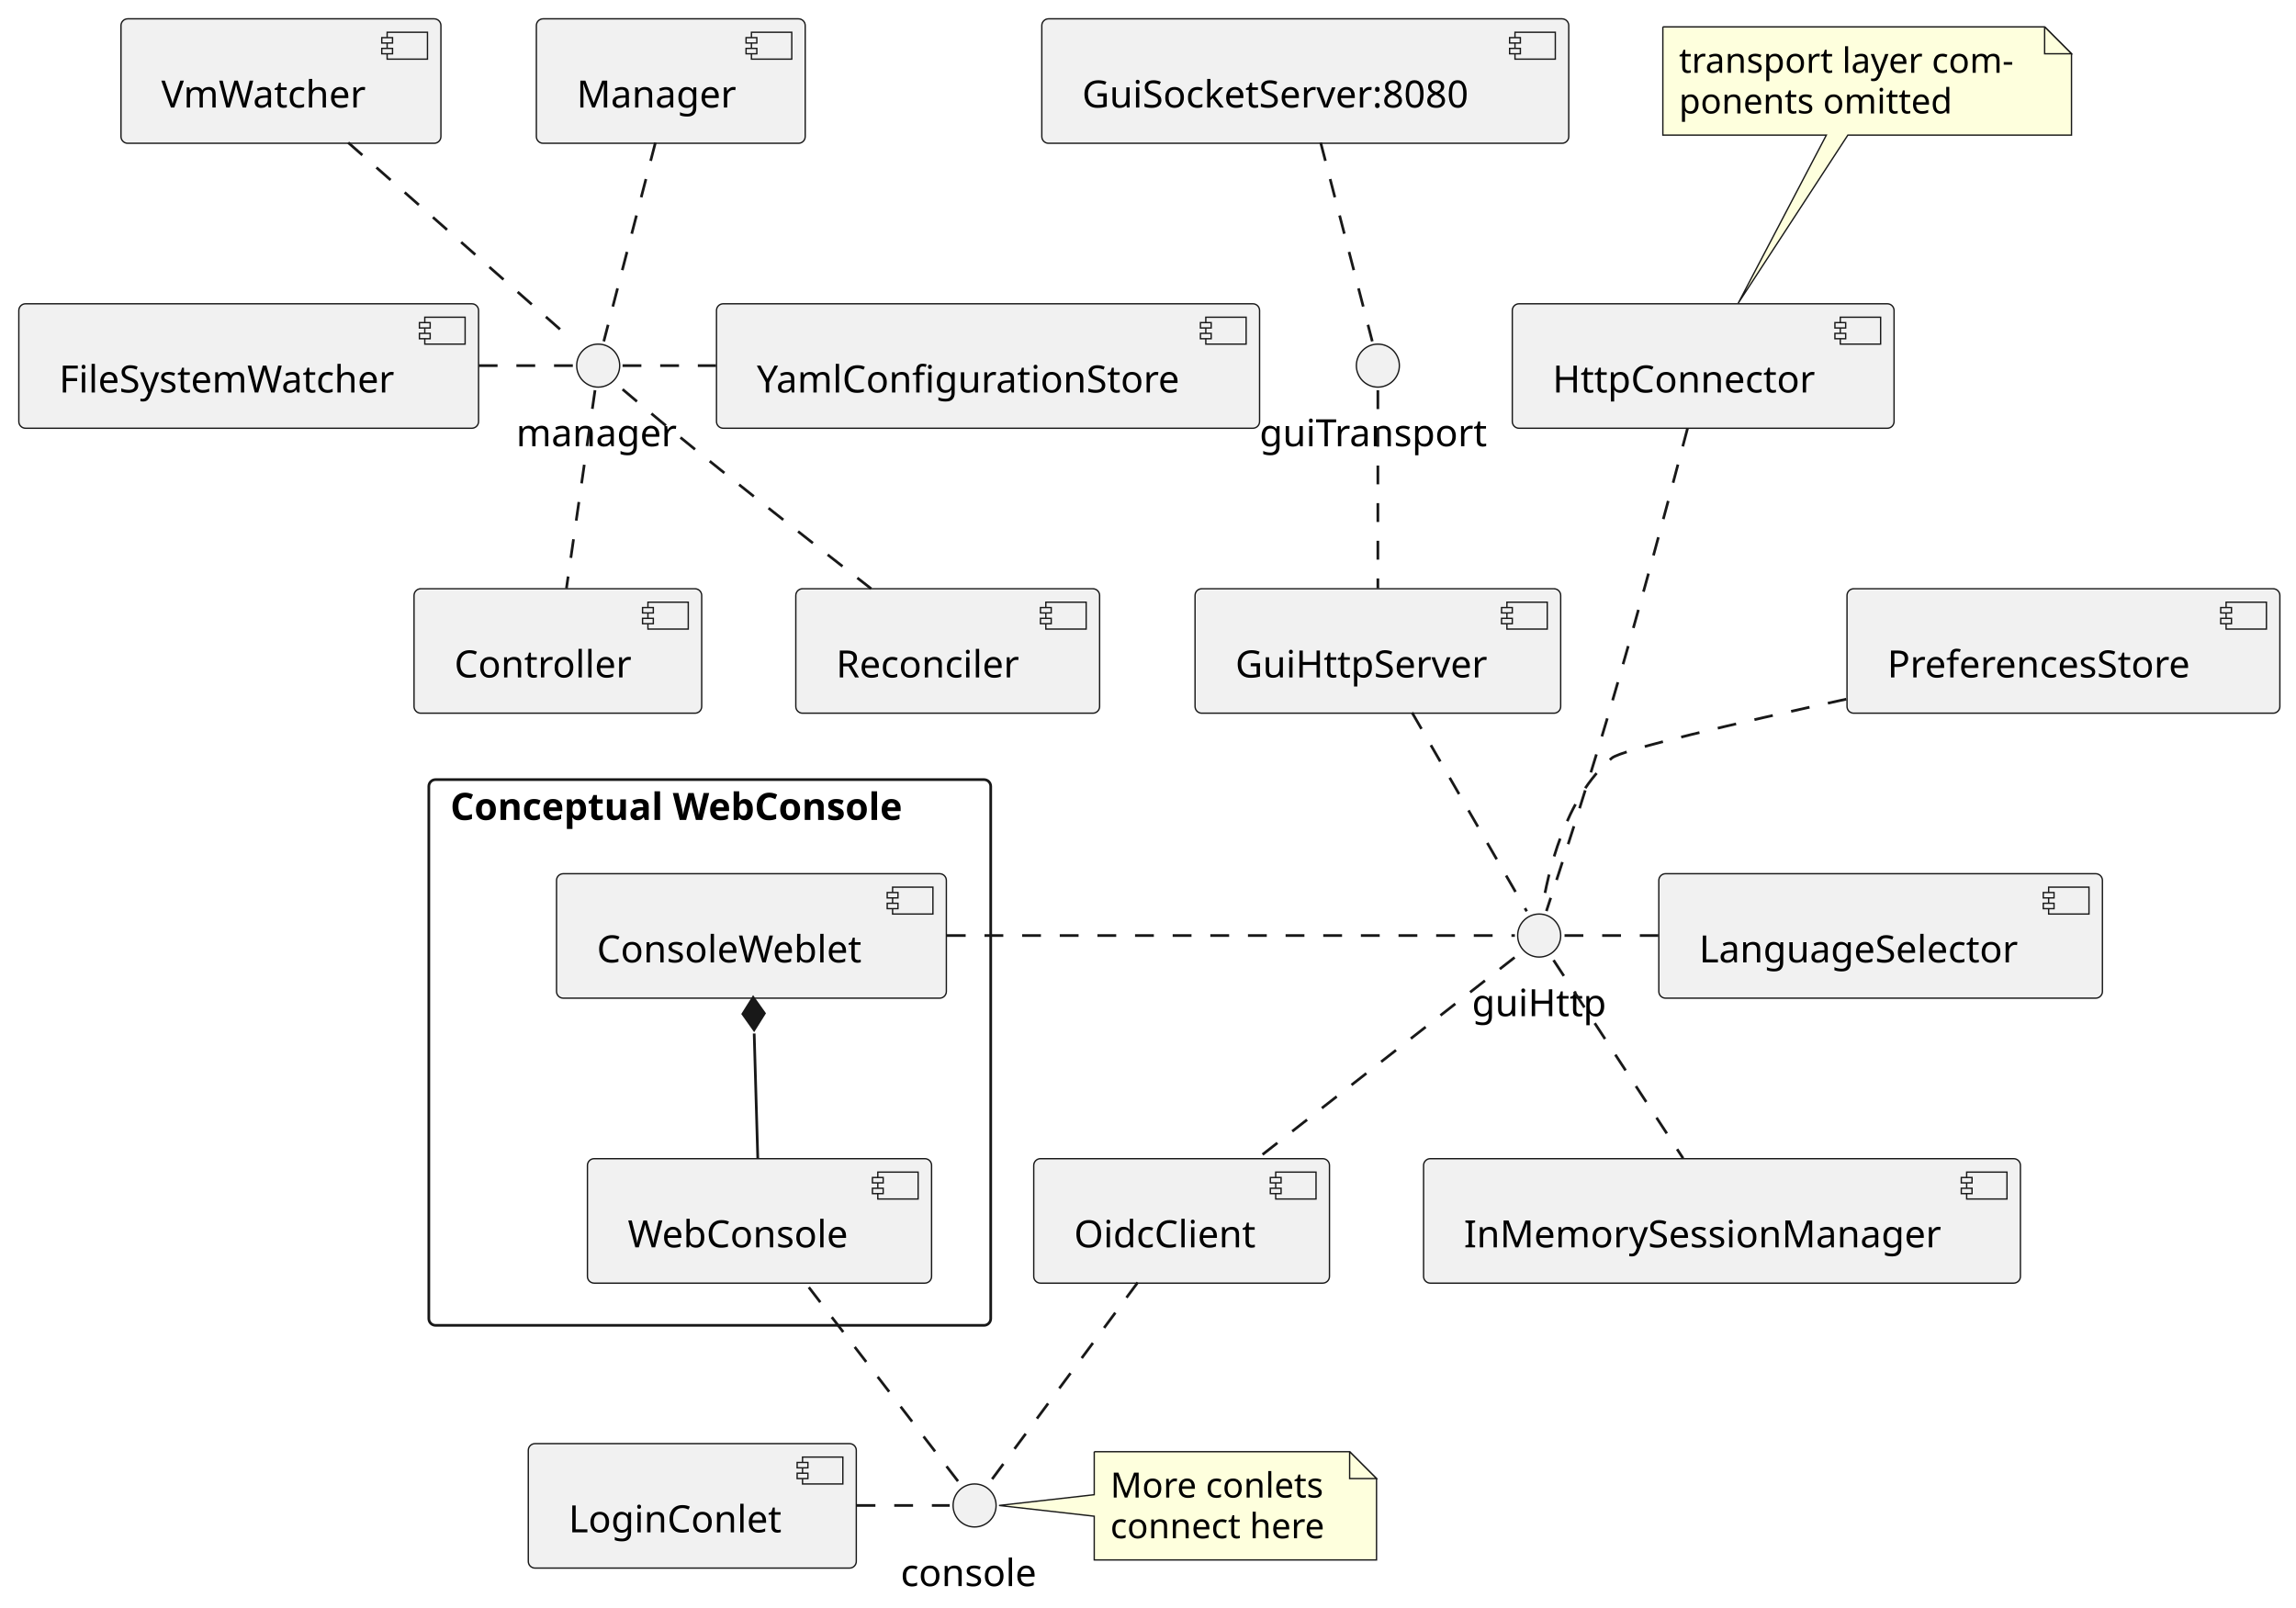
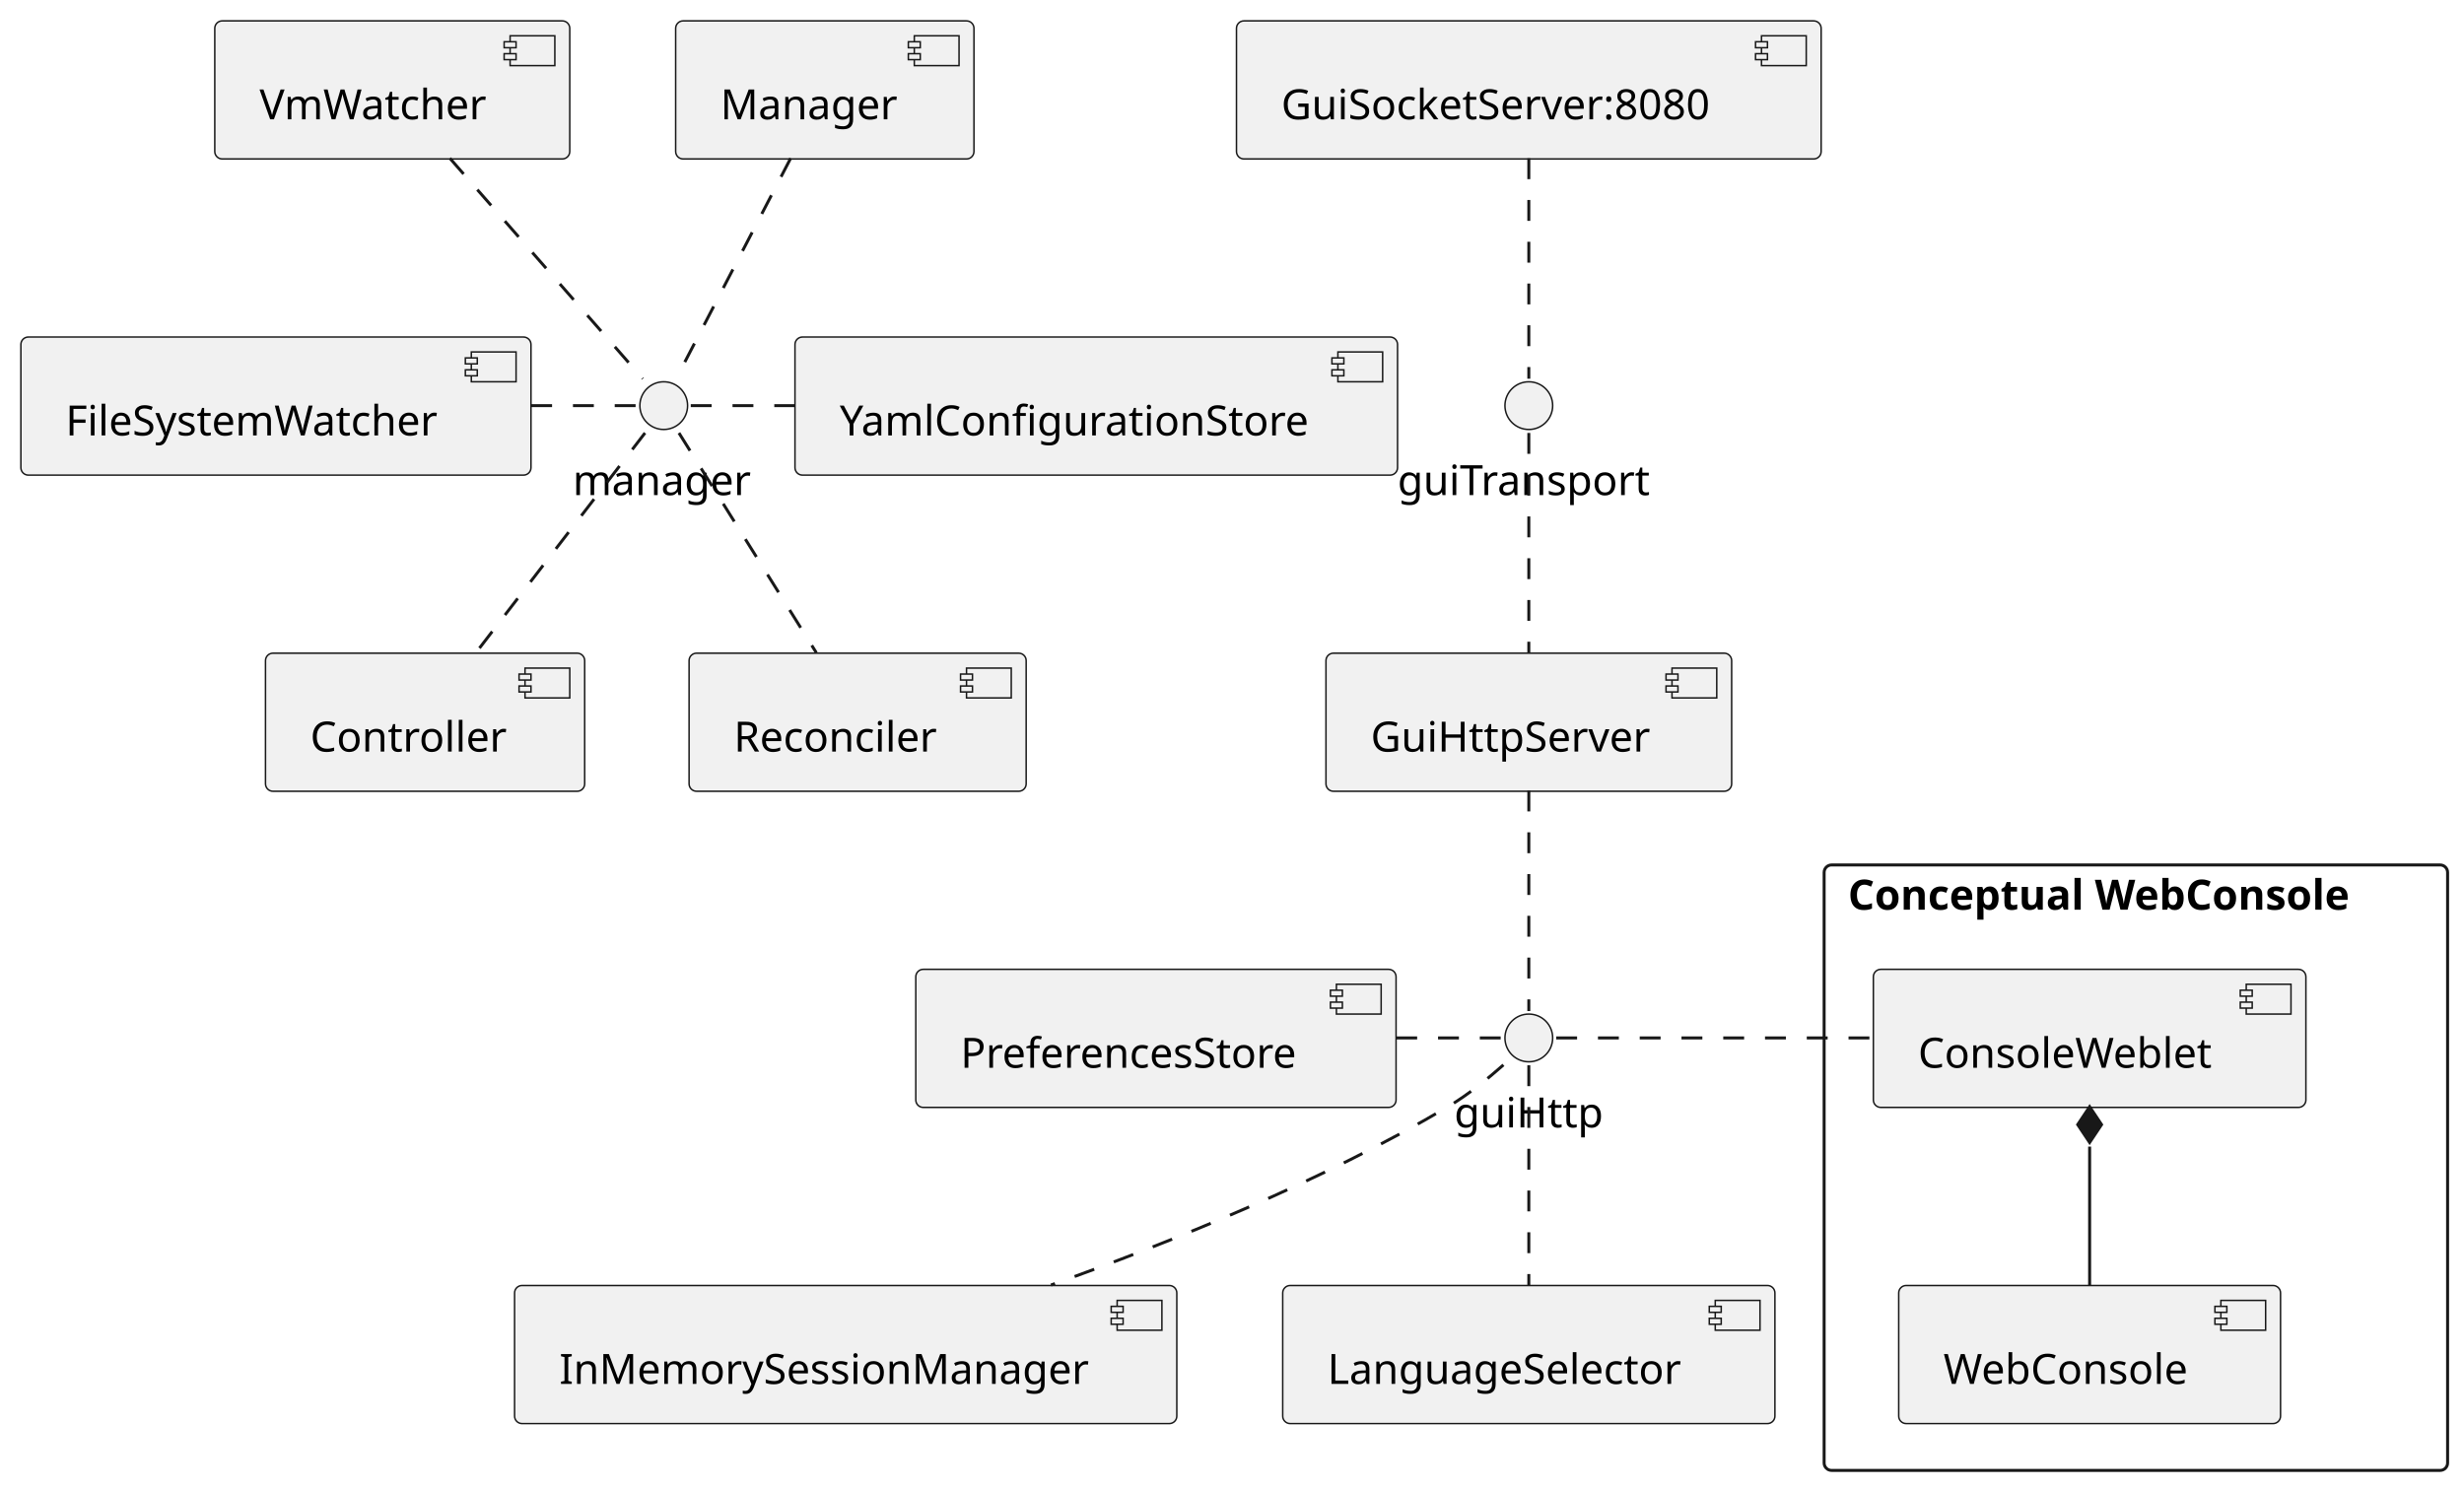
- <svg xmlns="http://www.w3.org/2000/svg" contentStyleType="text/css" height="598px" preserveAspectRatio="none" style="width:854px;height:598px;background:#FFFFFF;" version="1.1" viewBox="0 0 854 598" width="854px" zoomAndPan="magnify">
+ <svg xmlns="http://www.w3.org/2000/svg" contentStyleType="text/css" height="499px" preserveAspectRatio="none" style="width:826px;height:499px;background:#FFFFFF;" version="1.1" viewBox="0 0 826 499" width="826px" zoomAndPan="magnify">
  <defs />
  <g>
    <g id="cluster_Conceptual WebConsole">
-       <rect fill="none" height="203" rx="2.5" ry="2.5" style="stroke:#181818;stroke-width:1.0;" width="209" x="159.5" y="290" />
-       <text fill="#000000" font-family="sans-serif" font-size="14" font-weight="bold" lengthAdjust="spacing" textLength="193" x="167.5" y="304.995">Conceptual WebConsole</text>
+       <rect fill="none" height="203" rx="2.5" ry="2.5" style="stroke:#181818;stroke-width:1.0;" width="209" x="611.5" y="290" />
+       <text fill="#000000" font-family="sans-serif" font-size="14" font-weight="bold" lengthAdjust="spacing" textLength="193" x="619.5" y="304.995">Conceptual WebConsole</text>
    </g>
    <g id="elem_ConsoleWeblet">
-       <rect fill="#F1F1F1" height="46.297" rx="2.5" ry="2.5" style="stroke:#181818;stroke-width:0.5;" width="145" x="207" y="325" />
-       <rect fill="#F1F1F1" height="10" style="stroke:#181818;stroke-width:0.5;" width="15" x="332" y="330" />
-       <rect fill="#F1F1F1" height="2" style="stroke:#181818;stroke-width:0.5;" width="4" x="330" y="332" />
-       <rect fill="#F1F1F1" height="2" style="stroke:#181818;stroke-width:0.5;" width="4" x="330" y="336" />
-       <text fill="#000000" font-family="sans-serif" font-size="14" lengthAdjust="spacing" textLength="105" x="222" y="357.995">ConsoleWeblet</text>
+       <rect fill="#F1F1F1" height="46.297" rx="2.5" ry="2.5" style="stroke:#181818;stroke-width:0.5;" width="145" x="628" y="325" />
+       <rect fill="#F1F1F1" height="10" style="stroke:#181818;stroke-width:0.5;" width="15" x="753" y="330" />
+       <rect fill="#F1F1F1" height="2" style="stroke:#181818;stroke-width:0.5;" width="4" x="751" y="332" />
+       <rect fill="#F1F1F1" height="2" style="stroke:#181818;stroke-width:0.5;" width="4" x="751" y="336" />
+       <text fill="#000000" font-family="sans-serif" font-size="14" lengthAdjust="spacing" textLength="105" x="643" y="357.995">ConsoleWeblet</text>
    </g>
    <g id="elem_WebConsole">
-       <rect fill="#F1F1F1" height="46.297" rx="2.5" ry="2.5" style="stroke:#181818;stroke-width:0.5;" width="128" x="218.5" y="431" />
-       <rect fill="#F1F1F1" height="10" style="stroke:#181818;stroke-width:0.5;" width="15" x="326.5" y="436" />
-       <rect fill="#F1F1F1" height="2" style="stroke:#181818;stroke-width:0.5;" width="4" x="324.5" y="438" />
-       <rect fill="#F1F1F1" height="2" style="stroke:#181818;stroke-width:0.5;" width="4" x="324.5" y="442" />
-       <text fill="#000000" font-family="sans-serif" font-size="14" lengthAdjust="spacing" textLength="88" x="233.5" y="463.995">WebConsole</text>
+       <rect fill="#F1F1F1" height="46.297" rx="2.5" ry="2.5" style="stroke:#181818;stroke-width:0.5;" width="128" x="636.5" y="431" />
+       <rect fill="#F1F1F1" height="10" style="stroke:#181818;stroke-width:0.5;" width="15" x="744.5" y="436" />
+       <rect fill="#F1F1F1" height="2" style="stroke:#181818;stroke-width:0.5;" width="4" x="742.5" y="438" />
+       <rect fill="#F1F1F1" height="2" style="stroke:#181818;stroke-width:0.5;" width="4" x="742.5" y="442" />
+       <text fill="#000000" font-family="sans-serif" font-size="14" lengthAdjust="spacing" textLength="88" x="651.5" y="463.995">WebConsole</text>
    </g>
    <g id="elem_mgr">
      <ellipse cx="222.5" cy="136" fill="#F1F1F1" rx="8" ry="8" style="stroke:#181818;stroke-width:0.5;" />
      <text fill="#000000" font-family="sans-serif" font-size="14" lengthAdjust="spacing" textLength="61" x="192" y="165.995">manager</text>
    </g>
    <g id="elem_FileSystemWatcher">
      <rect fill="#F1F1F1" height="46.297" rx="2.5" ry="2.5" style="stroke:#181818;stroke-width:0.5;" width="171" x="7" y="113" />
      <rect fill="#F1F1F1" height="10" style="stroke:#181818;stroke-width:0.5;" width="15" x="158" y="118" />
      <rect fill="#F1F1F1" height="2" style="stroke:#181818;stroke-width:0.5;" width="4" x="156" y="120" />
      <rect fill="#F1F1F1" height="2" style="stroke:#181818;stroke-width:0.5;" width="4" x="156" y="124" />
      <text fill="#000000" font-family="sans-serif" font-size="14" lengthAdjust="spacing" textLength="131" x="22" y="145.995">FileSystemWatcher</text>
    </g>
    <g id="elem_YamlConfigurationStore">
      <rect fill="#F1F1F1" height="46.297" rx="2.5" ry="2.5" style="stroke:#181818;stroke-width:0.5;" width="202" x="266.5" y="113" />
      <rect fill="#F1F1F1" height="10" style="stroke:#181818;stroke-width:0.5;" width="15" x="448.5" y="118" />
      <rect fill="#F1F1F1" height="2" style="stroke:#181818;stroke-width:0.5;" width="4" x="446.5" y="120" />
      <rect fill="#F1F1F1" height="2" style="stroke:#181818;stroke-width:0.5;" width="4" x="446.5" y="124" />
      <text fill="#000000" font-family="sans-serif" font-size="14" lengthAdjust="spacing" textLength="162" x="281.5" y="145.995">YamlConfigurationStore</text>
    </g>
    <g id="elem_Controller">
-       <rect fill="#F1F1F1" height="46.297" rx="2.5" ry="2.5" style="stroke:#181818;stroke-width:0.5;" width="107" x="154" y="219" />
-       <rect fill="#F1F1F1" height="10" style="stroke:#181818;stroke-width:0.5;" width="15" x="241" y="224" />
-       <rect fill="#F1F1F1" height="2" style="stroke:#181818;stroke-width:0.5;" width="4" x="239" y="226" />
-       <rect fill="#F1F1F1" height="2" style="stroke:#181818;stroke-width:0.5;" width="4" x="239" y="230" />
-       <text fill="#000000" font-family="sans-serif" font-size="14" lengthAdjust="spacing" textLength="67" x="169" y="251.995">Controller</text>
+       <rect fill="#F1F1F1" height="46.297" rx="2.5" ry="2.5" style="stroke:#181818;stroke-width:0.5;" width="107" x="89" y="219" />
+       <rect fill="#F1F1F1" height="10" style="stroke:#181818;stroke-width:0.5;" width="15" x="176" y="224" />
+       <rect fill="#F1F1F1" height="2" style="stroke:#181818;stroke-width:0.5;" width="4" x="174" y="226" />
+       <rect fill="#F1F1F1" height="2" style="stroke:#181818;stroke-width:0.5;" width="4" x="174" y="230" />
+       <text fill="#000000" font-family="sans-serif" font-size="14" lengthAdjust="spacing" textLength="67" x="104" y="251.995">Controller</text>
    </g>
    <g id="elem_Manager">
-       <rect fill="#F1F1F1" height="46.297" rx="2.5" ry="2.5" style="stroke:#181818;stroke-width:0.5;" width="100" x="199.5" y="7" />
-       <rect fill="#F1F1F1" height="10" style="stroke:#181818;stroke-width:0.5;" width="15" x="279.5" y="12" />
-       <rect fill="#F1F1F1" height="2" style="stroke:#181818;stroke-width:0.5;" width="4" x="277.5" y="14" />
-       <rect fill="#F1F1F1" height="2" style="stroke:#181818;stroke-width:0.5;" width="4" x="277.5" y="18" />
-       <text fill="#000000" font-family="sans-serif" font-size="14" lengthAdjust="spacing" textLength="60" x="214.5" y="39.995">Manager</text>
+       <rect fill="#F1F1F1" height="46.297" rx="2.5" ry="2.5" style="stroke:#181818;stroke-width:0.5;" width="100" x="226.5" y="7" />
+       <rect fill="#F1F1F1" height="10" style="stroke:#181818;stroke-width:0.5;" width="15" x="306.5" y="12" />
+       <rect fill="#F1F1F1" height="2" style="stroke:#181818;stroke-width:0.5;" width="4" x="304.5" y="14" />
+       <rect fill="#F1F1F1" height="2" style="stroke:#181818;stroke-width:0.5;" width="4" x="304.5" y="18" />
+       <text fill="#000000" font-family="sans-serif" font-size="14" lengthAdjust="spacing" textLength="60" x="241.5" y="39.995">Manager</text>
    </g>
    <g id="elem_VmWatcher">
-       <rect fill="#F1F1F1" height="46.297" rx="2.5" ry="2.5" style="stroke:#181818;stroke-width:0.5;" width="119" x="45" y="7" />
-       <rect fill="#F1F1F1" height="10" style="stroke:#181818;stroke-width:0.5;" width="15" x="144" y="12" />
-       <rect fill="#F1F1F1" height="2" style="stroke:#181818;stroke-width:0.5;" width="4" x="142" y="14" />
-       <rect fill="#F1F1F1" height="2" style="stroke:#181818;stroke-width:0.5;" width="4" x="142" y="18" />
-       <text fill="#000000" font-family="sans-serif" font-size="14" lengthAdjust="spacing" textLength="79" x="60" y="39.995">VmWatcher</text>
+       <rect fill="#F1F1F1" height="46.297" rx="2.5" ry="2.5" style="stroke:#181818;stroke-width:0.5;" width="119" x="72" y="7" />
+       <rect fill="#F1F1F1" height="10" style="stroke:#181818;stroke-width:0.5;" width="15" x="171" y="12" />
+       <rect fill="#F1F1F1" height="2" style="stroke:#181818;stroke-width:0.5;" width="4" x="169" y="14" />
+       <rect fill="#F1F1F1" height="2" style="stroke:#181818;stroke-width:0.5;" width="4" x="169" y="18" />
+       <text fill="#000000" font-family="sans-serif" font-size="14" lengthAdjust="spacing" textLength="79" x="87" y="39.995">VmWatcher</text>
    </g>
    <g id="elem_Reconciler">
-       <rect fill="#F1F1F1" height="46.297" rx="2.5" ry="2.5" style="stroke:#181818;stroke-width:0.5;" width="113" x="296" y="219" />
-       <rect fill="#F1F1F1" height="10" style="stroke:#181818;stroke-width:0.5;" width="15" x="389" y="224" />
-       <rect fill="#F1F1F1" height="2" style="stroke:#181818;stroke-width:0.5;" width="4" x="387" y="226" />
-       <rect fill="#F1F1F1" height="2" style="stroke:#181818;stroke-width:0.5;" width="4" x="387" y="230" />
-       <text fill="#000000" font-family="sans-serif" font-size="14" lengthAdjust="spacing" textLength="73" x="311" y="251.995">Reconciler</text>
+       <rect fill="#F1F1F1" height="46.297" rx="2.5" ry="2.5" style="stroke:#181818;stroke-width:0.5;" width="113" x="231" y="219" />
+       <rect fill="#F1F1F1" height="10" style="stroke:#181818;stroke-width:0.5;" width="15" x="324" y="224" />
+       <rect fill="#F1F1F1" height="2" style="stroke:#181818;stroke-width:0.5;" width="4" x="322" y="226" />
+       <rect fill="#F1F1F1" height="2" style="stroke:#181818;stroke-width:0.5;" width="4" x="322" y="230" />
+       <text fill="#000000" font-family="sans-serif" font-size="14" lengthAdjust="spacing" textLength="73" x="246" y="251.995">Reconciler</text>
    </g>
    <g id="elem_hT">
      <ellipse cx="512.5" cy="136" fill="#F1F1F1" rx="8" ry="8" style="stroke:#181818;stroke-width:0.5;" />
      <text fill="#000000" font-family="sans-serif" font-size="14" lengthAdjust="spacing" textLength="88" x="468.5" y="165.995">guiTransport</text>
    </g>
    <g id="elem_GuiSocketServer:8080">
-       <rect fill="#F1F1F1" height="46.297" rx="2.5" ry="2.5" style="stroke:#181818;stroke-width:0.5;" width="196" x="387.5" y="7" />
-       <rect fill="#F1F1F1" height="10" style="stroke:#181818;stroke-width:0.5;" width="15" x="563.5" y="12" />
-       <rect fill="#F1F1F1" height="2" style="stroke:#181818;stroke-width:0.5;" width="4" x="561.5" y="14" />
-       <rect fill="#F1F1F1" height="2" style="stroke:#181818;stroke-width:0.5;" width="4" x="561.5" y="18" />
-       <text fill="#000000" font-family="sans-serif" font-size="14" lengthAdjust="spacing" textLength="156" x="402.5" y="39.995">GuiSocketServer:8080</text>
+       <rect fill="#F1F1F1" height="46.297" rx="2.5" ry="2.5" style="stroke:#181818;stroke-width:0.5;" width="196" x="414.5" y="7" />
+       <rect fill="#F1F1F1" height="10" style="stroke:#181818;stroke-width:0.5;" width="15" x="590.5" y="12" />
+       <rect fill="#F1F1F1" height="2" style="stroke:#181818;stroke-width:0.5;" width="4" x="588.5" y="14" />
+       <rect fill="#F1F1F1" height="2" style="stroke:#181818;stroke-width:0.5;" width="4" x="588.5" y="18" />
+       <text fill="#000000" font-family="sans-serif" font-size="14" lengthAdjust="spacing" textLength="156" x="429.5" y="39.995">GuiSocketServer:8080</text>
    </g>
    <g id="elem_GuiHttpServer">
      <rect fill="#F1F1F1" height="46.297" rx="2.5" ry="2.5" style="stroke:#181818;stroke-width:0.5;" width="136" x="444.5" y="219" />
      <rect fill="#F1F1F1" height="10" style="stroke:#181818;stroke-width:0.5;" width="15" x="560.5" y="224" />
      <rect fill="#F1F1F1" height="2" style="stroke:#181818;stroke-width:0.5;" width="4" x="558.5" y="226" />
      <rect fill="#F1F1F1" height="2" style="stroke:#181818;stroke-width:0.5;" width="4" x="558.5" y="230" />
      <text fill="#000000" font-family="sans-serif" font-size="14" lengthAdjust="spacing" textLength="96" x="459.5" y="251.995">GuiHttpServer</text>
    </g>
-     <g id="elem_HttpConnector">
-       <rect fill="#F1F1F1" height="46.297" rx="2.5" ry="2.5" style="stroke:#181818;stroke-width:0.5;" width="142" x="562.5" y="113" />
-       <rect fill="#F1F1F1" height="10" style="stroke:#181818;stroke-width:0.5;" width="15" x="684.5" y="118" />
-       <rect fill="#F1F1F1" height="2" style="stroke:#181818;stroke-width:0.5;" width="4" x="682.5" y="120" />
-       <rect fill="#F1F1F1" height="2" style="stroke:#181818;stroke-width:0.5;" width="4" x="682.5" y="124" />
-       <text fill="#000000" font-family="sans-serif" font-size="14" lengthAdjust="spacing" textLength="102" x="577.5" y="145.995">HttpConnector</text>
-     </g>
    <g id="elem_http">
-       <ellipse cx="572.5" cy="348" fill="#F1F1F1" rx="8" ry="8" style="stroke:#181818;stroke-width:0.5;" />
-       <text fill="#000000" font-family="sans-serif" font-size="14" lengthAdjust="spacing" textLength="50" x="547.5" y="377.995">guiHttp</text>
-     </g>
-     <g id="elem_GMN32">
-       <path d="M618.5,10 L618.5,50.266 A0,0 0 0 0 618.5,50.266 L679.31,50.266 L646.52,112.8 L687.31,50.266 L770.5,50.266 A0,0 0 0 0 770.5,50.266 L770.5,20 L760.5,10 L618.5,10 A0,0 0 0 0 618.5,10 " fill="#FEFFDD" style="stroke:#181818;stroke-width:0.5;" />
-       <path d="M760.5,10 L760.5,20 L770.5,20 L760.5,10 " fill="#FEFFDD" style="stroke:#181818;stroke-width:0.5;" />
-       <text fill="#000000" font-family="sans-serif" font-size="13" lengthAdjust="spacing" textLength="131" x="624.5" y="27.067">transport layer com-</text>
-       <text fill="#000000" font-family="sans-serif" font-size="13" lengthAdjust="spacing" textLength="106" x="624.5" y="42.2">ponents omitted</text>
+       <ellipse cx="512.5" cy="348" fill="#F1F1F1" rx="8" ry="8" style="stroke:#181818;stroke-width:0.5;" />
+       <text fill="#000000" font-family="sans-serif" font-size="14" lengthAdjust="spacing" textLength="50" x="487.5" y="377.995">guiHttp</text>
    </g>
    <g id="elem_PreferencesStore">
-       <rect fill="#F1F1F1" height="46.297" rx="2.5" ry="2.5" style="stroke:#181818;stroke-width:0.5;" width="161" x="687" y="219" />
-       <rect fill="#F1F1F1" height="10" style="stroke:#181818;stroke-width:0.5;" width="15" x="828" y="224" />
-       <rect fill="#F1F1F1" height="2" style="stroke:#181818;stroke-width:0.5;" width="4" x="826" y="226" />
-       <rect fill="#F1F1F1" height="2" style="stroke:#181818;stroke-width:0.5;" width="4" x="826" y="230" />
-       <text fill="#000000" font-family="sans-serif" font-size="14" lengthAdjust="spacing" textLength="121" x="702" y="251.995">PreferencesStore</text>
+       <rect fill="#F1F1F1" height="46.297" rx="2.5" ry="2.5" style="stroke:#181818;stroke-width:0.5;" width="161" x="307" y="325" />
+       <rect fill="#F1F1F1" height="10" style="stroke:#181818;stroke-width:0.5;" width="15" x="448" y="330" />
+       <rect fill="#F1F1F1" height="2" style="stroke:#181818;stroke-width:0.5;" width="4" x="446" y="332" />
+       <rect fill="#F1F1F1" height="2" style="stroke:#181818;stroke-width:0.5;" width="4" x="446" y="336" />
+       <text fill="#000000" font-family="sans-serif" font-size="14" lengthAdjust="spacing" textLength="121" x="322" y="357.995">PreferencesStore</text>
    </g>
-     <g id="elem_OidcClient">
-       <rect fill="#F1F1F1" height="46.297" rx="2.5" ry="2.5" style="stroke:#181818;stroke-width:0.5;" width="110" x="384.5" y="431" />
-       <rect fill="#F1F1F1" height="10" style="stroke:#181818;stroke-width:0.5;" width="15" x="474.5" y="436" />
-       <rect fill="#F1F1F1" height="2" style="stroke:#181818;stroke-width:0.5;" width="4" x="472.5" y="438" />
-       <rect fill="#F1F1F1" height="2" style="stroke:#181818;stroke-width:0.5;" width="4" x="472.5" y="442" />
-       <text fill="#000000" font-family="sans-serif" font-size="14" lengthAdjust="spacing" textLength="70" x="399.5" y="463.995">OidcClient</text>
+     <g id="elem_InMemorySessionManager">
+       <rect fill="#F1F1F1" height="46.297" rx="2.5" ry="2.5" style="stroke:#181818;stroke-width:0.5;" width="222" x="172.5" y="431" />
+       <rect fill="#F1F1F1" height="10" style="stroke:#181818;stroke-width:0.5;" width="15" x="374.5" y="436" />
+       <rect fill="#F1F1F1" height="2" style="stroke:#181818;stroke-width:0.5;" width="4" x="372.5" y="438" />
+       <rect fill="#F1F1F1" height="2" style="stroke:#181818;stroke-width:0.5;" width="4" x="372.5" y="442" />
+       <text fill="#000000" font-family="sans-serif" font-size="14" lengthAdjust="spacing" textLength="182" x="187.5" y="463.995">InMemorySessionManager</text>
    </g>
    <g id="elem_LanguageSelector">
-       <rect fill="#F1F1F1" height="46.297" rx="2.5" ry="2.5" style="stroke:#181818;stroke-width:0.5;" width="165" x="617" y="325" />
-       <rect fill="#F1F1F1" height="10" style="stroke:#181818;stroke-width:0.5;" width="15" x="762" y="330" />
-       <rect fill="#F1F1F1" height="2" style="stroke:#181818;stroke-width:0.5;" width="4" x="760" y="332" />
-       <rect fill="#F1F1F1" height="2" style="stroke:#181818;stroke-width:0.5;" width="4" x="760" y="336" />
-       <text fill="#000000" font-family="sans-serif" font-size="14" lengthAdjust="spacing" textLength="125" x="632" y="357.995">LanguageSelector</text>
-     </g>
-     <g id="elem_InMemorySessionManager">
-       <rect fill="#F1F1F1" height="46.297" rx="2.5" ry="2.5" style="stroke:#181818;stroke-width:0.5;" width="222" x="529.5" y="431" />
-       <rect fill="#F1F1F1" height="10" style="stroke:#181818;stroke-width:0.5;" width="15" x="731.5" y="436" />
-       <rect fill="#F1F1F1" height="2" style="stroke:#181818;stroke-width:0.5;" width="4" x="729.5" y="438" />
-       <rect fill="#F1F1F1" height="2" style="stroke:#181818;stroke-width:0.5;" width="4" x="729.5" y="442" />
-       <text fill="#000000" font-family="sans-serif" font-size="14" lengthAdjust="spacing" textLength="182" x="544.5" y="463.995">InMemorySessionManager</text>
-     </g>
-     <g id="elem_console">
-       <ellipse cx="362.5" cy="560" fill="#F1F1F1" rx="8" ry="8" style="stroke:#181818;stroke-width:0.5;" />
-       <text fill="#000000" font-family="sans-serif" font-size="14" lengthAdjust="spacing" textLength="55" x="335" y="589.995">console</text>
-     </g>
-     <g id="elem_LoginConlet">
-       <rect fill="#F1F1F1" height="46.297" rx="2.5" ry="2.5" style="stroke:#181818;stroke-width:0.5;" width="122" x="196.5" y="537" />
-       <rect fill="#F1F1F1" height="10" style="stroke:#181818;stroke-width:0.5;" width="15" x="298.5" y="542" />
-       <rect fill="#F1F1F1" height="2" style="stroke:#181818;stroke-width:0.5;" width="4" x="296.5" y="544" />
-       <rect fill="#F1F1F1" height="2" style="stroke:#181818;stroke-width:0.5;" width="4" x="296.5" y="548" />
-       <text fill="#000000" font-family="sans-serif" font-size="14" lengthAdjust="spacing" textLength="82" x="211.5" y="569.995">LoginConlet</text>
-     </g>
-     <g id="elem_GMN57">
-       <path d="M407,540 L407,556 L371.59,560 L407,564 L407,580.266 A0,0 0 0 0 407,580.266 L512,580.266 A0,0 0 0 0 512,580.266 L512,550 L502,540 L407,540 A0,0 0 0 0 407,540 " fill="#FEFFDD" style="stroke:#181818;stroke-width:0.5;" />
-       <path d="M502,540 L502,550 L512,550 L502,540 " fill="#FEFFDD" style="stroke:#181818;stroke-width:0.5;" />
-       <text fill="#000000" font-family="sans-serif" font-size="13" lengthAdjust="spacing" textLength="82" x="413" y="557.067">More conlets</text>
-       <text fill="#000000" font-family="sans-serif" font-size="13" lengthAdjust="spacing" textLength="84" x="413" y="572.2">connect here</text>
+       <rect fill="#F1F1F1" height="46.297" rx="2.5" ry="2.5" style="stroke:#181818;stroke-width:0.5;" width="165" x="430" y="431" />
+       <rect fill="#F1F1F1" height="10" style="stroke:#181818;stroke-width:0.5;" width="15" x="575" y="436" />
+       <rect fill="#F1F1F1" height="2" style="stroke:#181818;stroke-width:0.5;" width="4" x="573" y="438" />
+       <rect fill="#F1F1F1" height="2" style="stroke:#181818;stroke-width:0.5;" width="4" x="573" y="442" />
+       <text fill="#000000" font-family="sans-serif" font-size="14" lengthAdjust="spacing" textLength="125" x="445" y="463.995">LanguageSelector</text>
    </g>
    <g id="link_FileSystemWatcher_mgr">
      <path d="M178.07,136 C189.87,136 201.67,136 213.47,136 " fill="none" id="FileSystemWatcher-mgr" style="stroke:#181818;stroke-width:1.0;stroke-dasharray:7.0,7.0;" />
    </g>
    <g id="link_mgr_YamlConfigurationStore">
      <path d="M231.56,136 C243.16,136 254.75,136 266.34,136 " fill="none" id="mgr-YamlConfigurationStore" style="stroke:#181818;stroke-width:1.0;stroke-dasharray:7.0,7.0;" />
    </g>
    <g id="link_mgr_Controller">
-       <path d="M221.32,145.16 C219.06,160.87 214.02,195.78 210.69,218.85 " fill="none" id="mgr-Controller" style="stroke:#181818;stroke-width:1.0;stroke-dasharray:7.0,7.0;" />
+       <path d="M216.22,145.16 C204.14,160.87 177.28,195.78 159.54,218.85 " fill="none" id="mgr-Controller" style="stroke:#181818;stroke-width:1.0;stroke-dasharray:7.0,7.0;" />
    </g>
    <g id="link_Manager_mgr">
-       <path d="M243.77,53.06 C237.77,76.19 228.65,111.32 224.58,126.98 " fill="none" id="Manager-mgr" style="stroke:#181818;stroke-width:1.0;stroke-dasharray:7.0,7.0;" />
+       <path d="M265.05,53.06 C253.04,76.19 234.8,111.32 226.66,126.98 " fill="none" id="Manager-mgr" style="stroke:#181818;stroke-width:1.0;stroke-dasharray:7.0,7.0;" />
    </g>
    <g id="link_VmWatcher_mgr">
-       <path d="M129.52,53.06 C155.77,76.19 195.63,111.32 213.4,126.98 " fill="none" id="VmWatcher-mgr" style="stroke:#181818;stroke-width:1.0;stroke-dasharray:7.0,7.0;" />
+       <path d="M150.8,53.06 C171.04,76.19 201.78,111.32 215.48,126.98 " fill="none" id="VmWatcher-mgr" style="stroke:#181818;stroke-width:1.0;stroke-dasharray:7.0,7.0;" />
    </g>
    <g id="link_mgr_Reconciler">
-       <path d="M231.58,144.82 C236.54,149.05 242.82,154.36 248.5,159 C273.79,179.66 303.02,202.63 324.04,218.99 " fill="none" id="mgr-Reconciler" style="stroke:#181818;stroke-width:1.0;stroke-dasharray:7.0,7.0;" />
+       <path d="M227.6,145.16 C237.42,160.87 259.24,195.78 273.66,218.85 " fill="none" id="mgr-Reconciler" style="stroke:#181818;stroke-width:1.0;stroke-dasharray:7.0,7.0;" />
    </g>
    <g id="link_GuiSocketServer:8080_hT">
-       <path d="M491.23,53.06 C497.23,76.19 506.35,111.32 510.42,126.98 " fill="none" id="GuiSocketServer:8080-hT" style="stroke:#181818;stroke-width:1.0;stroke-dasharray:7.0,7.0;" />
+       <path d="M512.5,53.06 C512.5,76.19 512.5,111.32 512.5,126.98 " fill="none" id="GuiSocketServer:8080-hT" style="stroke:#181818;stroke-width:1.0;stroke-dasharray:7.0,7.0;" />
    </g>
    <g id="link_hT_GuiHttpServer">
      <path d="M512.5,145.16 C512.5,160.87 512.5,195.78 512.5,218.85 " fill="none" id="hT-GuiHttpServer" style="stroke:#181818;stroke-width:1.0;stroke-dasharray:7.0,7.0;" />
    </g>
    <g id="link_GuiHttpServer_http">
-       <path d="M525.22,265.06 C538.57,288.19 558.84,323.32 567.87,338.98 " fill="none" id="GuiHttpServer-http" style="stroke:#181818;stroke-width:1.0;stroke-dasharray:7.0,7.0;" />
-     </g>
-     <g id="link_HttpConnector_http">
-       <path d="M627.7,159.28 C620.97,184.87 609.39,228.1 598.5,265 C590.47,292.22 580.04,324.2 575.19,338.89 " fill="none" id="HttpConnector-http" style="stroke:#181818;stroke-width:1.0;stroke-dasharray:7.0,7.0;" />
+       <path d="M512.5,265.06 C512.5,288.19 512.5,323.32 512.5,338.98 " fill="none" id="GuiHttpServer-http" style="stroke:#181818;stroke-width:1.0;stroke-dasharray:7.0,7.0;" />
    </g>
    <g id="link_PreferencesStore_http">
-       <path d="M686.72,260.07 C645.48,269.08 603.17,278.89 599.5,282 C581.97,296.85 575.62,324.94 573.49,338.82 " fill="none" id="PreferencesStore-http" style="stroke:#181818;stroke-width:1.0;stroke-dasharray:7.0,7.0;" />
+       <path d="M468.07,348 C479.87,348 491.67,348 503.47,348 " fill="none" id="PreferencesStore-http" style="stroke:#181818;stroke-width:1.0;stroke-dasharray:7.0,7.0;" />
    </g>
-     <g id="link_http_OidcClient">
-       <path d="M563.36,356.15 C543.93,371.34 497.86,407.37 467.71,430.94 " fill="none" id="http-OidcClient" style="stroke:#181818;stroke-width:1.0;stroke-dasharray:7.0,7.0;" />
+     <g id="link_http_InMemorySessionManager">
+       <path d="M503.99,357.04 C498.91,361.56 492.16,367.06 485.5,371 C443.49,395.88 392.53,416.51 352.3,430.85 " fill="none" id="http-InMemorySessionManager" style="stroke:#181818;stroke-width:1.0;stroke-dasharray:7.0,7.0;" />
    </g>
    <g id="link_http_LanguageSelector">
-       <path d="M581.93,348 C593.56,348 605.2,348 616.83,348 " fill="none" id="http-LanguageSelector" style="stroke:#181818;stroke-width:1.0;stroke-dasharray:7.0,7.0;" />
+       <path d="M512.5,357.16 C512.5,372.87 512.5,407.78 512.5,430.85 " fill="none" id="http-LanguageSelector" style="stroke:#181818;stroke-width:1.0;stroke-dasharray:7.0,7.0;" />
    </g>
-     <g id="link_http_InMemorySessionManager">
-       <path d="M577.84,357.16 C588.11,372.87 610.93,407.78 626.02,430.85 " fill="none" id="http-InMemorySessionManager" style="stroke:#181818;stroke-width:1.0;stroke-dasharray:7.0,7.0;" />
-     </g>
-     <g id="link_ConsoleWeblet_http">
-       <path d="M352.18,348 C422.61,348 493.03,348 563.46,348 " fill="none" id="ConsoleWeblet-http" style="stroke:#181818;stroke-width:1.0;stroke-dasharray:7.0,7.0;" />
+     <g id="link_http_ConsoleWeblet">
+       <path d="M521.68,348 C557.07,348 592.46,348 627.85,348 " fill="none" id="http-ConsoleWeblet" style="stroke:#181818;stroke-width:1.0;stroke-dasharray:7.0,7.0;" />
    </g>
    <g id="link_ConsoleWeblet_WebConsole">
-       <path d="M280.52,384.44 C280.97,399.87 281.48,417.47 281.86,430.98 " fill="none" id="ConsoleWeblet-backto-WebConsole" style="stroke:#181818;stroke-width:1.0;" />
-       <polygon fill="#181818" points="280.14,371.06,276.313,377.172,280.483,383.055,284.31,376.943,280.14,371.06" style="stroke:#181818;stroke-width:1.0;" />
-     </g>
-     <g id="link_console_WebConsole">
-       <path d="M356.33,550.98 C344.29,535.32 317.26,500.19 299.47,477.06 " fill="none" id="console-WebConsole" style="stroke:#181818;stroke-width:1.0;stroke-dasharray:7.0,7.0;" />
-     </g>
-     <g id="link_OidcClient_console">
-       <path d="M423.17,477.06 C406.04,500.19 380.03,535.32 368.44,550.98 " fill="none" id="OidcClient-console" style="stroke:#181818;stroke-width:1.0;stroke-dasharray:7.0,7.0;" />
-     </g>
-     <g id="link_LoginConlet_console">
-       <path d="M318.61,560 C330.16,560 341.7,560 353.24,560 " fill="none" id="LoginConlet-console" style="stroke:#181818;stroke-width:1.0;stroke-dasharray:7.0,7.0;" />
+       <path d="M700.5,384.44 C700.5,399.87 700.5,417.47 700.5,430.98 " fill="none" id="ConsoleWeblet-backto-WebConsole" style="stroke:#181818;stroke-width:1.0;" />
+       <polygon fill="#181818" points="700.5,371.06,696.5,377.06,700.5,383.06,704.5,377.06,700.5,371.06" style="stroke:#181818;stroke-width:1.0;" />
    </g>
  </g>
</svg>
